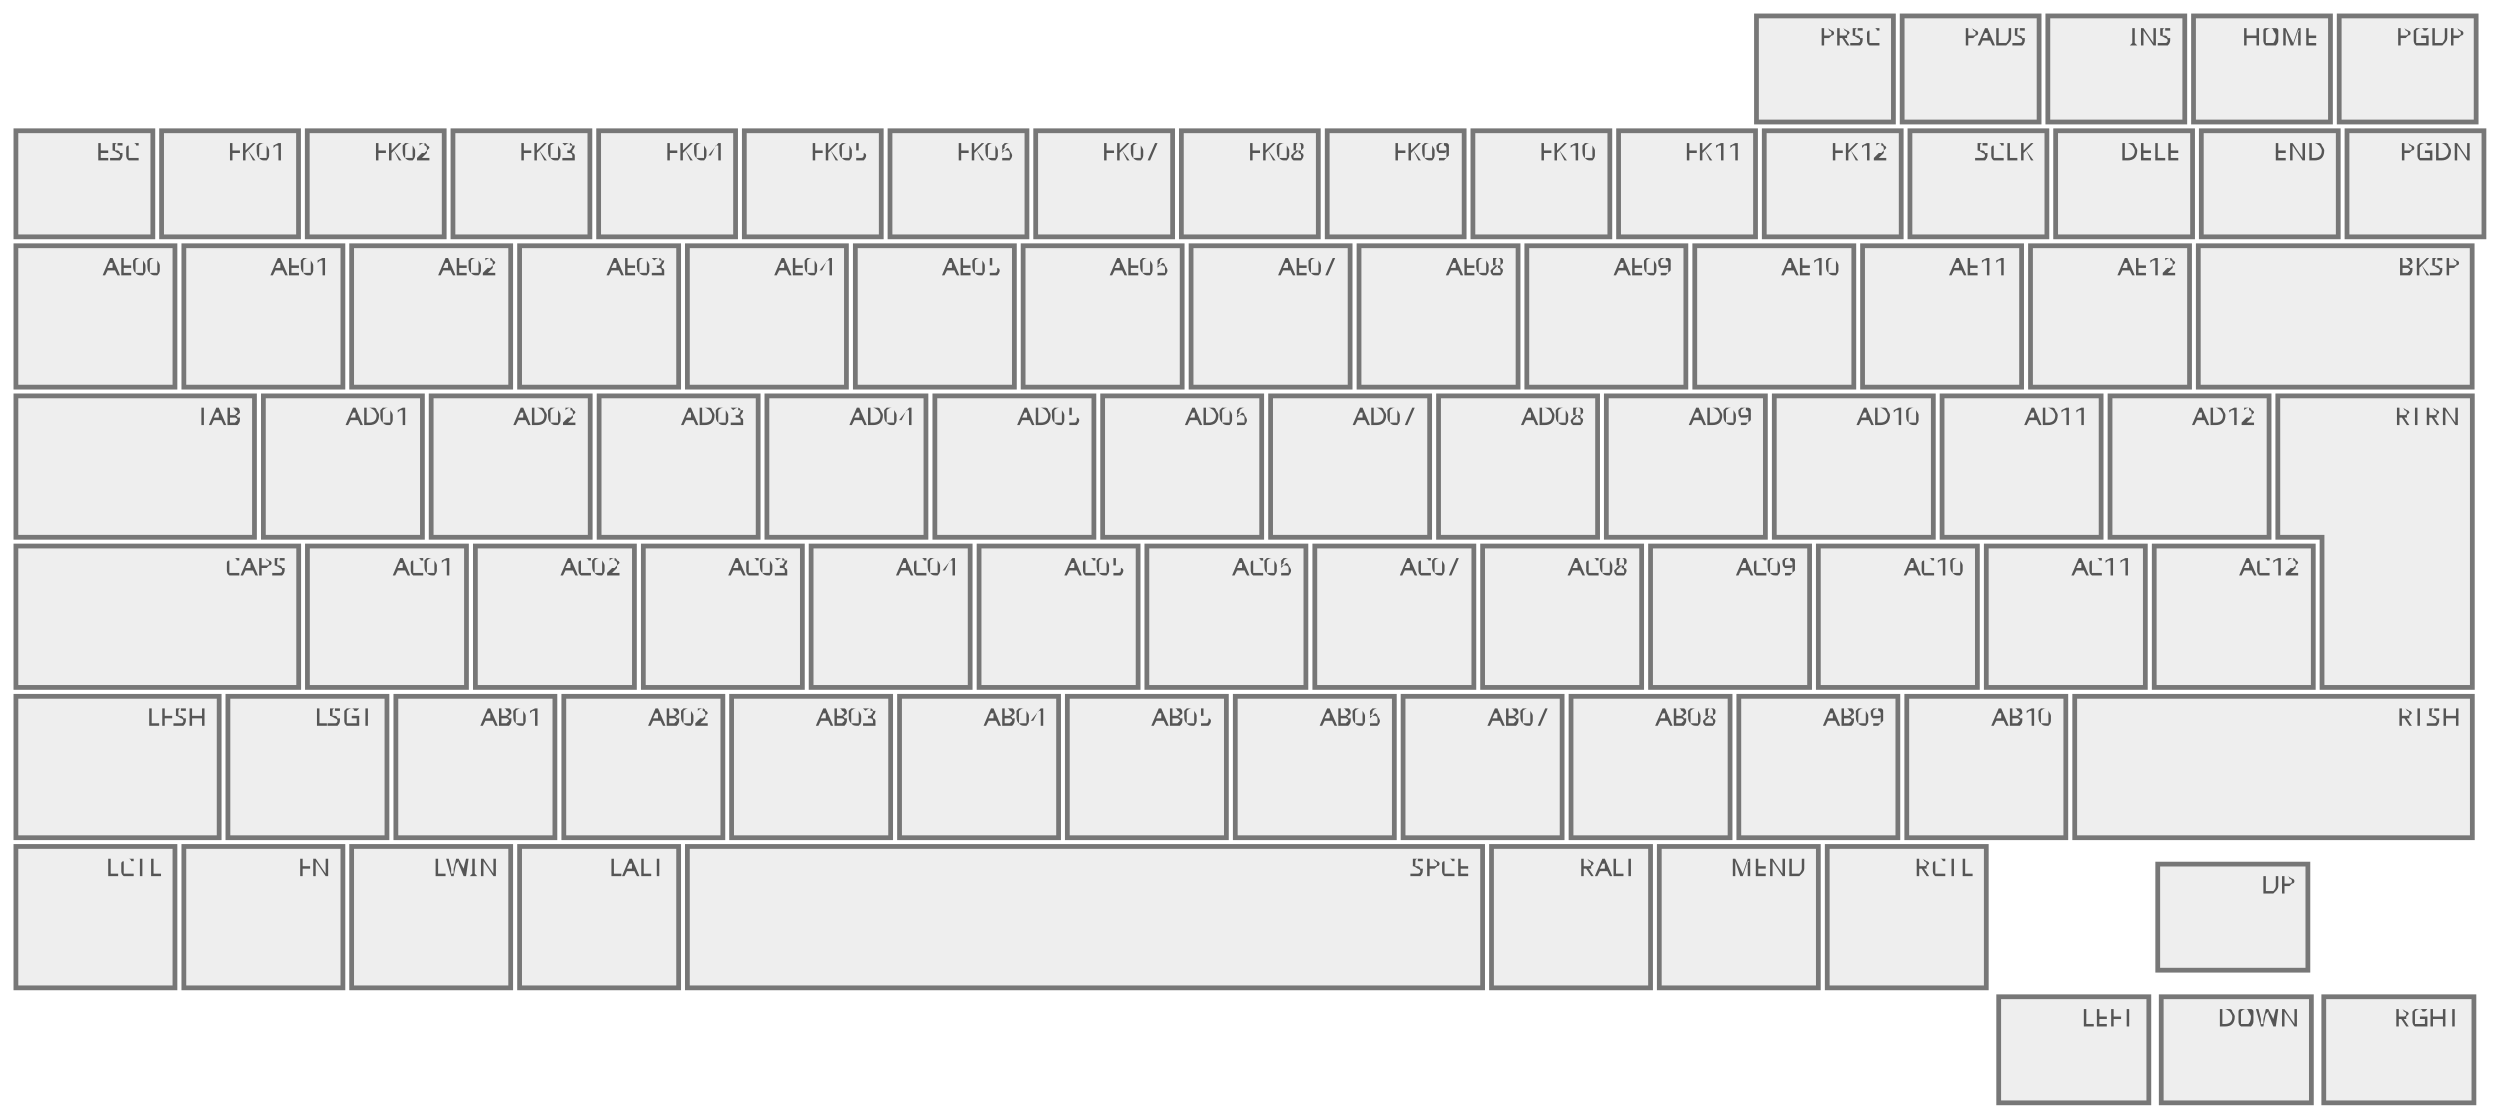
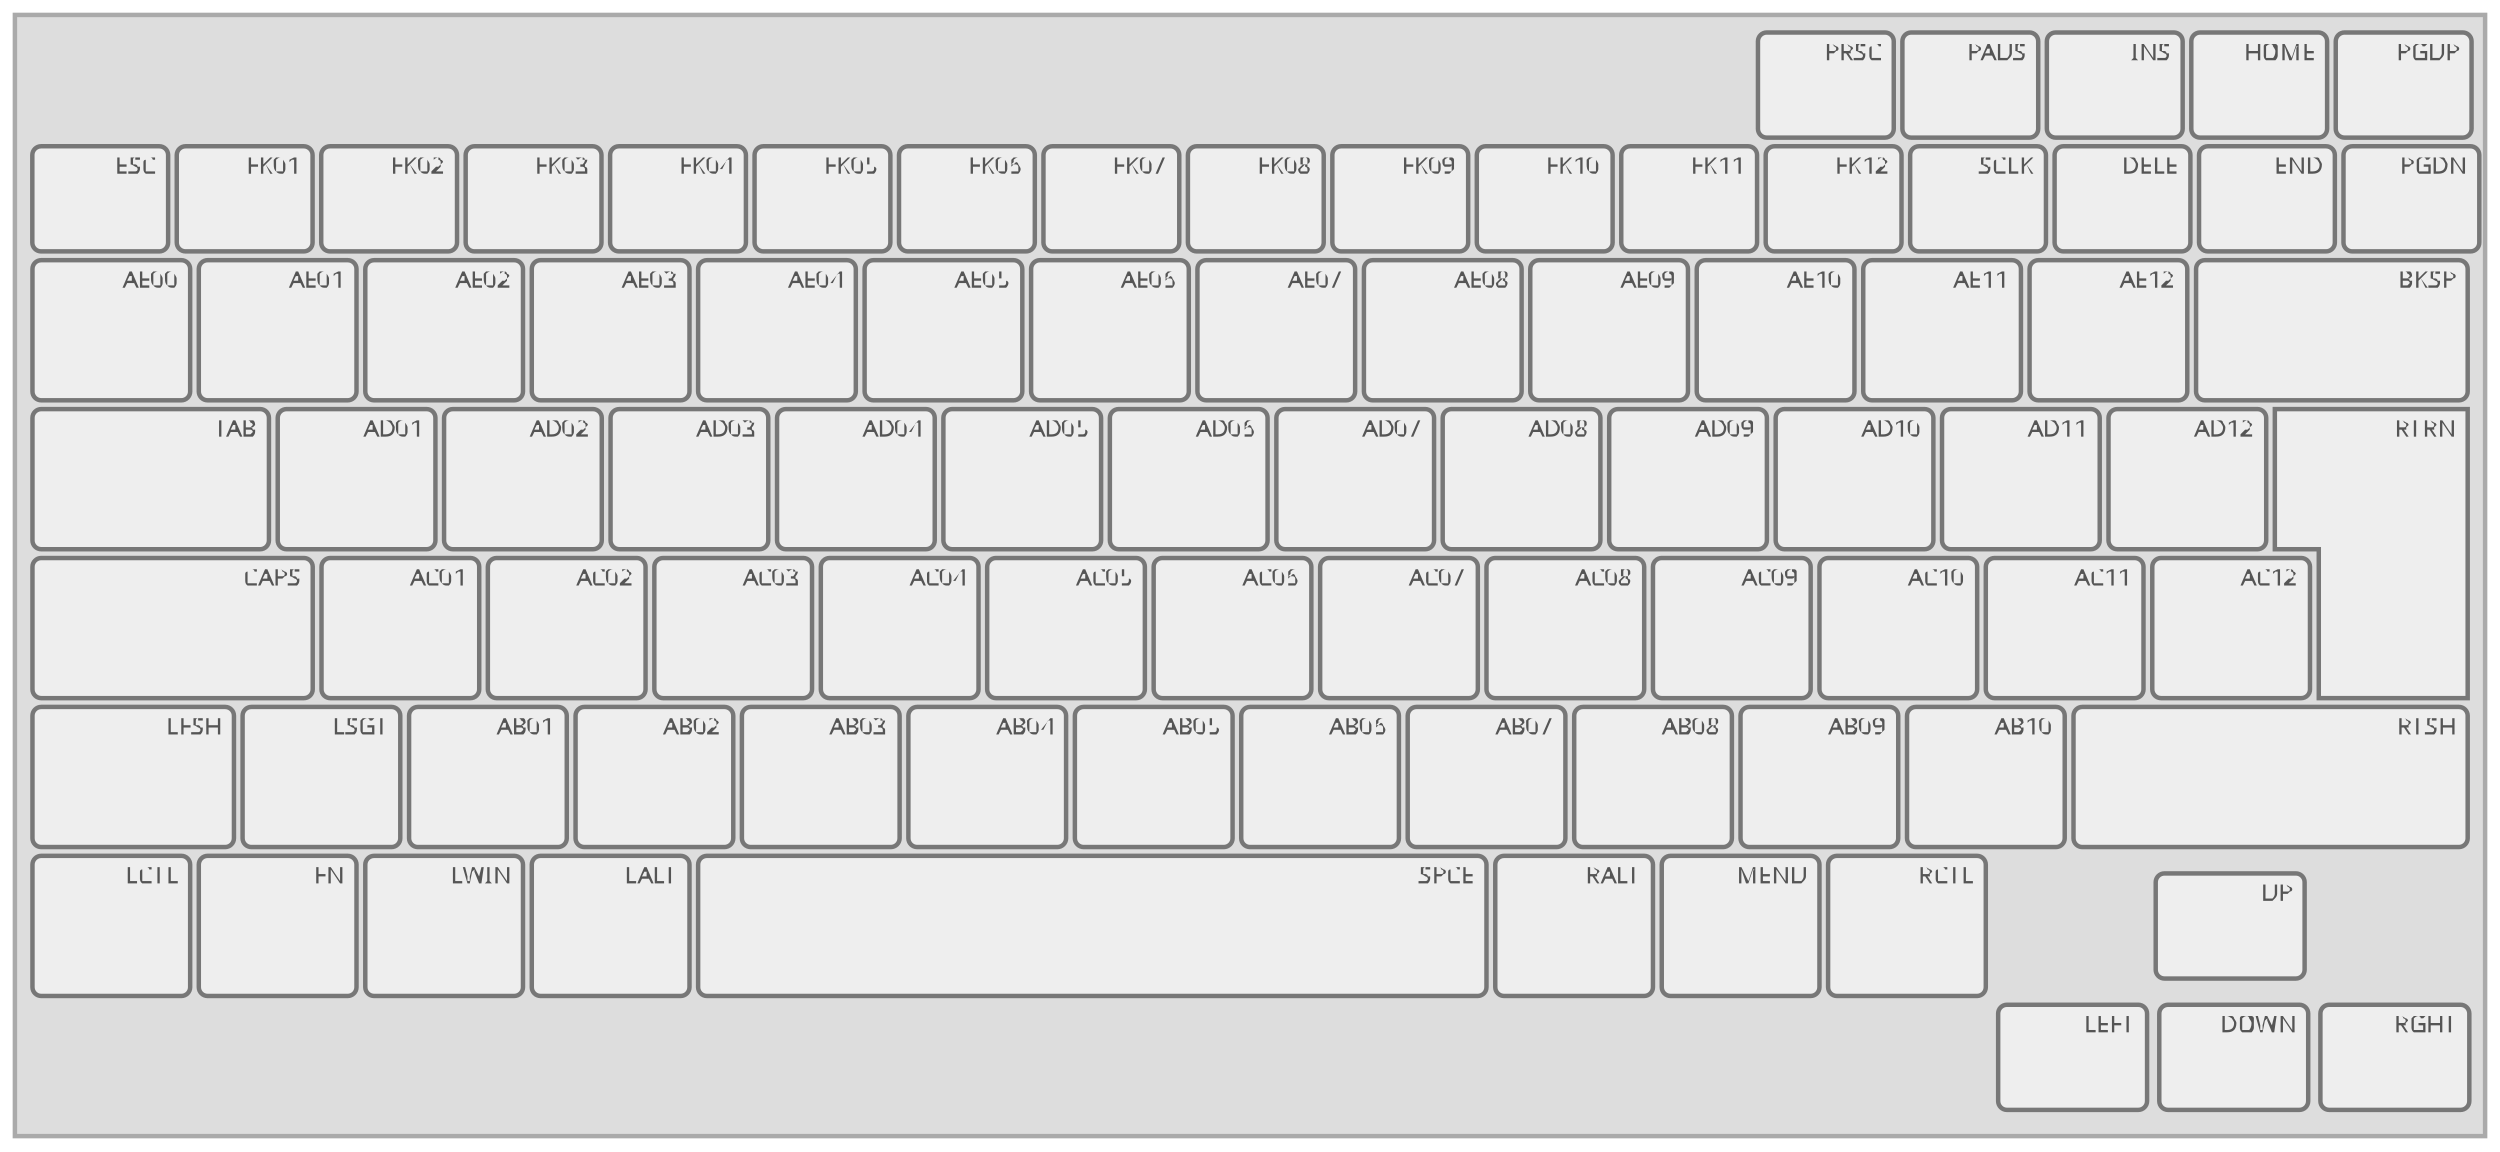
- <svg xmlns="http://www.w3.org/2000/svg" width="943.133" height="422" viewBox="0.011 0.011 15.719 7.033">
-   <style>.key { fill: #eee; stroke: #777; stroke-width: 0.03; }.key-id { fill: #555; font: 0.16px sans-serif; pointer-events: none; }</style>
+ <svg xmlns="http://www.w3.org/2000/svg" width="1007.294" height="463.765" viewBox="-0.1 -0.1 16.788 7.729">
+   <style>.keyboard-frame { fill: var(--doodad-fill, #ddd); stroke: #aaa; stroke-width: 0.03; }.key { fill: var(--key-fill, #eee); stroke: #777; stroke-width: 0.03; }.key-id { fill: var(--key-id-fill, #555); font: 0.16px sans-serif; pointer-events: none; }</style>
  <g id="keyboard-geometry">
+     <g id="keyboard-decorations">
+       <rect class="keyboard-frame" x="0" y="0" width="16.588" height="7.529" />
+     </g>
    <g id="keys">
      <g id="key-PRSC" data-key-id="PRSC" data-kbd-keycode="99">
-         <rect class="key" x="11.055" y="0.111" width="0.861" height="0.667" />
+         <rect class="key" x="11.705" y="0.118" width="0.912" height="0.706" rx="0.059" ry="0.059" style="--key-fill: #c4c4c4" />
      </g>
      <g id="key-PAUS" data-key-id="PAUS" data-kbd-keycode="119">
-         <rect class="key" x="11.971" y="0.111" width="0.861" height="0.667" />
+         <rect class="key" x="12.675" y="0.118" width="0.912" height="0.706" rx="0.059" ry="0.059" style="--key-fill: #c4c4c4" />
      </g>
      <g id="key-INS" data-key-id="INS" data-kbd-keycode="110">
-         <rect class="key" x="12.887" y="0.111" width="0.861" height="0.667" />
+         <rect class="key" x="13.645" y="0.118" width="0.912" height="0.706" rx="0.059" ry="0.059" style="--key-fill: #c4c4c4" />
      </g>
      <g id="key-HOME" data-key-id="HOME" data-kbd-keycode="102">
-         <rect class="key" x="13.803" y="0.111" width="0.861" height="0.667" />
+         <rect class="key" x="14.615" y="0.118" width="0.912" height="0.706" rx="0.059" ry="0.059" style="--key-fill: #c4c4c4" />
      </g>
      <g id="key-PGUP" data-key-id="PGUP" data-kbd-keycode="104">
-         <rect class="key" x="14.719" y="0.111" width="0.861" height="0.667" />
+         <rect class="key" x="15.585" y="0.118" width="0.912" height="0.706" rx="0.059" ry="0.059" style="--key-fill: #c4c4c4" />
      </g>
      <g id="key-ESC" data-key-id="ESC" data-kbd-keycode="1">
-         <rect class="key" x="0.111" y="0.833" width="0.861" height="0.667" />
+         <rect class="key" x="0.117" y="0.882" width="0.912" height="0.706" rx="0.059" ry="0.059" style="--key-fill: #c4c4c4" />
      </g>
      <g id="key-FK01" data-key-id="FK01" data-kbd-keycode="59">
-         <rect class="key" x="1.027" y="0.833" width="0.861" height="0.667" />
+         <rect class="key" x="1.087" y="0.882" width="0.912" height="0.706" rx="0.059" ry="0.059" style="--key-fill: #c4c4c4" />
      </g>
      <g id="key-FK02" data-key-id="FK02" data-kbd-keycode="60">
-         <rect class="key" x="1.943" y="0.833" width="0.861" height="0.667" />
+         <rect class="key" x="2.057" y="0.882" width="0.912" height="0.706" rx="0.059" ry="0.059" style="--key-fill: #c4c4c4" />
      </g>
      <g id="key-FK03" data-key-id="FK03" data-kbd-keycode="61">
-         <rect class="key" x="2.859" y="0.833" width="0.861" height="0.667" />
+         <rect class="key" x="3.027" y="0.882" width="0.912" height="0.706" rx="0.059" ry="0.059" style="--key-fill: #c4c4c4" />
      </g>
      <g id="key-FK04" data-key-id="FK04" data-kbd-keycode="62">
-         <rect class="key" x="3.775" y="0.833" width="0.861" height="0.667" />
+         <rect class="key" x="3.997" y="0.882" width="0.912" height="0.706" rx="0.059" ry="0.059" style="--key-fill: #c4c4c4" />
      </g>
      <g id="key-FK05" data-key-id="FK05" data-kbd-keycode="63">
-         <rect class="key" x="4.691" y="0.833" width="0.861" height="0.667" />
+         <rect class="key" x="4.967" y="0.882" width="0.912" height="0.706" rx="0.059" ry="0.059" style="--key-fill: #c4c4c4" />
      </g>
      <g id="key-FK06" data-key-id="FK06" data-kbd-keycode="64">
-         <rect class="key" x="5.607" y="0.833" width="0.861" height="0.667" />
+         <rect class="key" x="5.937" y="0.882" width="0.912" height="0.706" rx="0.059" ry="0.059" style="--key-fill: #c4c4c4" />
      </g>
      <g id="key-FK07" data-key-id="FK07" data-kbd-keycode="65">
-         <rect class="key" x="6.523" y="0.833" width="0.861" height="0.667" />
+         <rect class="key" x="6.907" y="0.882" width="0.912" height="0.706" rx="0.059" ry="0.059" style="--key-fill: #c4c4c4" />
      </g>
      <g id="key-FK08" data-key-id="FK08" data-kbd-keycode="66">
-         <rect class="key" x="7.439" y="0.833" width="0.861" height="0.667" />
+         <rect class="key" x="7.877" y="0.882" width="0.912" height="0.706" rx="0.059" ry="0.059" style="--key-fill: #c4c4c4" />
      </g>
      <g id="key-FK09" data-key-id="FK09" data-kbd-keycode="67">
-         <rect class="key" x="8.356" y="0.833" width="0.861" height="0.667" />
+         <rect class="key" x="8.847" y="0.882" width="0.912" height="0.706" rx="0.059" ry="0.059" style="--key-fill: #c4c4c4" />
      </g>
      <g id="key-FK10" data-key-id="FK10" data-kbd-keycode="68">
-         <rect class="key" x="9.272" y="0.833" width="0.861" height="0.667" />
+         <rect class="key" x="9.817" y="0.882" width="0.912" height="0.706" rx="0.059" ry="0.059" style="--key-fill: #c4c4c4" />
      </g>
      <g id="key-FK11" data-key-id="FK11" data-kbd-keycode="87">
-         <rect class="key" x="10.188" y="0.833" width="0.861" height="0.667" />
+         <rect class="key" x="10.787" y="0.882" width="0.912" height="0.706" rx="0.059" ry="0.059" style="--key-fill: #c4c4c4" />
      </g>
      <g id="key-FK12" data-key-id="FK12" data-kbd-keycode="88">
-         <rect class="key" x="11.104" y="0.833" width="0.861" height="0.667" />
+         <rect class="key" x="11.757" y="0.882" width="0.912" height="0.706" rx="0.059" ry="0.059" style="--key-fill: #c4c4c4" />
      </g>
      <g id="key-SCLK" data-key-id="SCLK" data-kbd-keycode="70">
-         <rect class="key" x="12.02" y="0.833" width="0.861" height="0.667" />
+         <rect class="key" x="12.727" y="0.882" width="0.912" height="0.706" rx="0.059" ry="0.059" style="--key-fill: #c4c4c4" />
      </g>
      <g id="key-DELE" data-key-id="DELE" data-kbd-keycode="111">
-         <rect class="key" x="12.936" y="0.833" width="0.861" height="0.667" />
+         <rect class="key" x="13.697" y="0.882" width="0.912" height="0.706" rx="0.059" ry="0.059" style="--key-fill: #c4c4c4" />
      </g>
      <g id="key-END" data-key-id="END" data-kbd-keycode="107">
-         <rect class="key" x="13.852" y="0.833" width="0.861" height="0.667" />
+         <rect class="key" x="14.667" y="0.882" width="0.912" height="0.706" rx="0.059" ry="0.059" style="--key-fill: #c4c4c4" />
      </g>
      <g id="key-PGDN" data-key-id="PGDN" data-kbd-keycode="109">
-         <rect class="key" x="14.768" y="0.833" width="0.861" height="0.667" />
+         <rect class="key" x="15.637" y="0.882" width="0.912" height="0.706" rx="0.059" ry="0.059" style="--key-fill: #c4c4c4" />
      </g>
      <g id="key-LCTL" data-key-id="LCTL" data-kbd-keycode="29">
-         <rect class="key" x="0.111" y="5.333" width="1" height="0.889" />
+         <rect class="key" x="0.118" y="5.647" width="1.059" height="0.941" rx="0.059" ry="0.059" style="--key-fill: #c4c4c4" />
      </g>
      <g id="key-FN" data-key-id="FN" data-kbd-keycode="">
-         <rect class="key" x="1.167" y="5.333" width="1" height="0.889" />
+         <rect class="key" x="1.235" y="5.647" width="1.059" height="0.941" rx="0.059" ry="0.059" style="--key-fill: #c4c4c4" />
      </g>
      <g id="key-LWIN" data-key-id="LWIN" data-kbd-keycode="125">
-         <rect class="key" x="2.222" y="5.333" width="1" height="0.889" />
+         <rect class="key" x="2.353" y="5.647" width="1.059" height="0.941" rx="0.059" ry="0.059" style="--key-fill: #c4c4c4" />
      </g>
      <g id="key-LALT" data-key-id="LALT" data-kbd-keycode="56">
-         <rect class="key" x="3.278" y="5.333" width="1" height="0.889" />
+         <rect class="key" x="3.471" y="5.647" width="1.059" height="0.941" rx="0.059" ry="0.059" style="--key-fill: #c4c4c4" />
      </g>
      <g id="key-SPCE" data-key-id="SPCE" data-kbd-keycode="57">
-         <rect class="key" x="4.333" y="5.333" width="5" height="0.889" />
+         <rect class="key" x="4.588" y="5.647" width="5.294" height="0.941" rx="0.059" ry="0.059" style="--key-fill: #c4c4c4" />
      </g>
      <g id="key-RALT" data-key-id="RALT" data-kbd-keycode="100">
-         <rect class="key" x="9.389" y="5.333" width="1" height="0.889" />
+         <rect class="key" x="9.941" y="5.647" width="1.059" height="0.941" rx="0.059" ry="0.059" style="--key-fill: #c4c4c4" />
      </g>
      <g id="key-MENU" data-key-id="MENU" data-kbd-keycode="127">
-         <rect class="key" x="10.444" y="5.333" width="1" height="0.889" />
+         <rect class="key" x="11.059" y="5.647" width="1.059" height="0.941" rx="0.059" ry="0.059" style="--key-fill: #c4c4c4" />
      </g>
      <g id="key-RCTL" data-key-id="RCTL" data-kbd-keycode="97">
-         <rect class="key" x="11.5" y="5.333" width="1" height="0.889" />
+         <rect class="key" x="12.176" y="5.647" width="1.059" height="0.941" rx="0.059" ry="0.059" style="--key-fill: #c4c4c4" />
      </g>
      <g id="key-UP" data-key-id="UP" data-kbd-keycode="103">
-         <rect class="key" x="13.578" y="5.444" width="0.944" height="0.667" />
+         <rect class="key" x="14.376" y="5.765" width="1" height="0.706" rx="0.059" ry="0.059" style="--key-fill: #c4c4c4" />
      </g>
      <g id="key-LEFT" data-key-id="LEFT" data-kbd-keycode="105">
-         <rect class="key" x="12.578" y="6.278" width="0.944" height="0.667" />
+         <rect class="key" x="13.318" y="6.647" width="1" height="0.706" rx="0.059" ry="0.059" style="--key-fill: #c4c4c4" />
      </g>
      <g id="key-DOWN" data-key-id="DOWN" data-kbd-keycode="108">
-         <rect class="key" x="13.6" y="6.278" width="0.944" height="0.667" />
+         <rect class="key" x="14.4" y="6.647" width="1" height="0.706" rx="0.059" ry="0.059" style="--key-fill: #c4c4c4" />
      </g>
      <g id="key-RGHT" data-key-id="RGHT" data-kbd-keycode="106">
-         <rect class="key" x="14.622" y="6.278" width="0.944" height="0.667" />
+         <rect class="key" x="15.482" y="6.647" width="1" height="0.706" rx="0.059" ry="0.059" style="--key-fill: #c4c4c4" />
      </g>
      <g id="key-AE00" data-key-id="AE00" data-kbd-keycode="41">
-         <rect class="key" x="0.111" y="1.556" width="1" height="0.889" />
+         <rect class="key" x="0.118" y="1.647" width="1.059" height="0.941" rx="0.059" ry="0.059" style="--key-fill: #c4c4c4" />
      </g>
      <g id="key-AE01" data-key-id="AE01" data-kbd-keycode="2">
-         <rect class="key" x="1.167" y="1.556" width="1" height="0.889" />
+         <rect class="key" x="1.235" y="1.647" width="1.059" height="0.941" rx="0.059" ry="0.059" style="--key-fill: #c4c4c4" />
      </g>
      <g id="key-AE02" data-key-id="AE02" data-kbd-keycode="3">
-         <rect class="key" x="2.222" y="1.556" width="1" height="0.889" />
+         <rect class="key" x="2.353" y="1.647" width="1.059" height="0.941" rx="0.059" ry="0.059" style="--key-fill: #c4c4c4" />
      </g>
      <g id="key-AE03" data-key-id="AE03" data-kbd-keycode="4">
-         <rect class="key" x="3.278" y="1.556" width="1" height="0.889" />
+         <rect class="key" x="3.471" y="1.647" width="1.059" height="0.941" rx="0.059" ry="0.059" style="--key-fill: #c4c4c4" />
      </g>
      <g id="key-AE04" data-key-id="AE04" data-kbd-keycode="5">
-         <rect class="key" x="4.333" y="1.556" width="1" height="0.889" />
+         <rect class="key" x="4.588" y="1.647" width="1.059" height="0.941" rx="0.059" ry="0.059" style="--key-fill: #c4c4c4" />
      </g>
      <g id="key-AE05" data-key-id="AE05" data-kbd-keycode="6">
-         <rect class="key" x="5.389" y="1.556" width="1" height="0.889" />
+         <rect class="key" x="5.706" y="1.647" width="1.059" height="0.941" rx="0.059" ry="0.059" style="--key-fill: #c4c4c4" />
      </g>
      <g id="key-AE06" data-key-id="AE06" data-kbd-keycode="7">
-         <rect class="key" x="6.444" y="1.556" width="1" height="0.889" />
+         <rect class="key" x="6.824" y="1.647" width="1.059" height="0.941" rx="0.059" ry="0.059" style="--key-fill: #c4c4c4" />
      </g>
      <g id="key-AE07" data-key-id="AE07" data-kbd-keycode="8">
-         <rect class="key" x="7.5" y="1.556" width="1" height="0.889" />
+         <rect class="key" x="7.941" y="1.647" width="1.059" height="0.941" rx="0.059" ry="0.059" style="--key-fill: #c4c4c4" />
      </g>
      <g id="key-AE08" data-key-id="AE08" data-kbd-keycode="9">
-         <rect class="key" x="8.556" y="1.556" width="1" height="0.889" />
+         <rect class="key" x="9.059" y="1.647" width="1.059" height="0.941" rx="0.059" ry="0.059" style="--key-fill: #c4c4c4" />
      </g>
      <g id="key-AE09" data-key-id="AE09" data-kbd-keycode="10">
-         <rect class="key" x="9.611" y="1.556" width="1" height="0.889" />
+         <rect class="key" x="10.176" y="1.647" width="1.059" height="0.941" rx="0.059" ry="0.059" style="--key-fill: #c4c4c4" />
      </g>
      <g id="key-AE10" data-key-id="AE10" data-kbd-keycode="11">
-         <rect class="key" x="10.667" y="1.556" width="1" height="0.889" />
+         <rect class="key" x="11.294" y="1.647" width="1.059" height="0.941" rx="0.059" ry="0.059" style="--key-fill: #c4c4c4" />
      </g>
      <g id="key-AE11" data-key-id="AE11" data-kbd-keycode="12">
-         <rect class="key" x="11.722" y="1.556" width="1" height="0.889" />
+         <rect class="key" x="12.412" y="1.647" width="1.059" height="0.941" rx="0.059" ry="0.059" style="--key-fill: #c4c4c4" />
      </g>
      <g id="key-AE12" data-key-id="AE12" data-kbd-keycode="13">
-         <rect class="key" x="12.778" y="1.556" width="1" height="0.889" />
+         <rect class="key" x="13.529" y="1.647" width="1.059" height="0.941" rx="0.059" ry="0.059" style="--key-fill: #c4c4c4" />
      </g>
      <g id="key-BKSP" data-key-id="BKSP" data-kbd-keycode="14">
-         <rect class="key" x="13.833" y="1.556" width="1.722" height="0.889" />
+         <rect class="key" x="14.647" y="1.647" width="1.824" height="0.941" rx="0.059" ry="0.059" style="--key-fill: #c4c4c4" />
      </g>
      <g id="key-TAB" data-key-id="TAB" data-kbd-keycode="15">
-         <rect class="key" x="0.111" y="2.5" width="1.5" height="0.889" />
+         <rect class="key" x="0.118" y="2.647" width="1.588" height="0.941" rx="0.059" ry="0.059" style="--key-fill: #c4c4c4" />
      </g>
      <g id="key-AD01" data-key-id="AD01" data-kbd-keycode="16">
-         <rect class="key" x="1.667" y="2.5" width="1" height="0.889" />
+         <rect class="key" x="1.765" y="2.647" width="1.059" height="0.941" rx="0.059" ry="0.059" style="--key-fill: #c4c4c4" />
      </g>
      <g id="key-AD02" data-key-id="AD02" data-kbd-keycode="17">
-         <rect class="key" x="2.722" y="2.5" width="1" height="0.889" />
+         <rect class="key" x="2.882" y="2.647" width="1.059" height="0.941" rx="0.059" ry="0.059" style="--key-fill: #c4c4c4" />
      </g>
      <g id="key-AD03" data-key-id="AD03" data-kbd-keycode="18">
-         <rect class="key" x="3.778" y="2.5" width="1" height="0.889" />
+         <rect class="key" x="4" y="2.647" width="1.059" height="0.941" rx="0.059" ry="0.059" style="--key-fill: #c4c4c4" />
      </g>
      <g id="key-AD04" data-key-id="AD04" data-kbd-keycode="19">
-         <rect class="key" x="4.833" y="2.5" width="1" height="0.889" />
+         <rect class="key" x="5.118" y="2.647" width="1.059" height="0.941" rx="0.059" ry="0.059" style="--key-fill: #c4c4c4" />
      </g>
      <g id="key-AD05" data-key-id="AD05" data-kbd-keycode="20">
-         <rect class="key" x="5.889" y="2.5" width="1" height="0.889" />
+         <rect class="key" x="6.235" y="2.647" width="1.059" height="0.941" rx="0.059" ry="0.059" style="--key-fill: #c4c4c4" />
      </g>
      <g id="key-AD06" data-key-id="AD06" data-kbd-keycode="21">
-         <rect class="key" x="6.944" y="2.5" width="1" height="0.889" />
+         <rect class="key" x="7.353" y="2.647" width="1.059" height="0.941" rx="0.059" ry="0.059" style="--key-fill: #c4c4c4" />
      </g>
      <g id="key-AD07" data-key-id="AD07" data-kbd-keycode="22">
-         <rect class="key" x="8" y="2.5" width="1" height="0.889" />
+         <rect class="key" x="8.471" y="2.647" width="1.059" height="0.941" rx="0.059" ry="0.059" style="--key-fill: #c4c4c4" />
      </g>
      <g id="key-AD08" data-key-id="AD08" data-kbd-keycode="23">
-         <rect class="key" x="9.056" y="2.5" width="1" height="0.889" />
+         <rect class="key" x="9.588" y="2.647" width="1.059" height="0.941" rx="0.059" ry="0.059" style="--key-fill: #c4c4c4" />
      </g>
      <g id="key-AD09" data-key-id="AD09" data-kbd-keycode="24">
-         <rect class="key" x="10.111" y="2.5" width="1" height="0.889" />
+         <rect class="key" x="10.706" y="2.647" width="1.059" height="0.941" rx="0.059" ry="0.059" style="--key-fill: #c4c4c4" />
      </g>
      <g id="key-AD10" data-key-id="AD10" data-kbd-keycode="25">
-         <rect class="key" x="11.167" y="2.5" width="1" height="0.889" />
+         <rect class="key" x="11.824" y="2.647" width="1.059" height="0.941" rx="0.059" ry="0.059" style="--key-fill: #c4c4c4" />
      </g>
      <g id="key-AD11" data-key-id="AD11" data-kbd-keycode="26">
-         <rect class="key" x="12.222" y="2.5" width="1" height="0.889" />
+         <rect class="key" x="12.941" y="2.647" width="1.059" height="0.941" rx="0.059" ry="0.059" style="--key-fill: #c4c4c4" />
      </g>
      <g id="key-AD12" data-key-id="AD12" data-kbd-keycode="27">
-         <rect class="key" x="13.278" y="2.5" width="1" height="0.889" />
+         <rect class="key" x="14.059" y="2.647" width="1.059" height="0.941" rx="0.059" ry="0.059" style="--key-fill: #c4c4c4" />
      </g>
      <g id="key-RTRN" data-key-id="RTRN" data-kbd-keycode="28">
-         <polygon class="key" points="15.556,2.5 15.556,4.333 14.611,4.333 14.611,3.389 14.333,3.389 14.333,2.5" />
+         <polygon class="key" points="16.471,2.647 16.471,4.588 15.471,4.588 15.471,3.588 15.176,3.588 15.176,2.647" style="--key-fill: #c4c4c4" />
      </g>
      <g id="key-CAPS" data-key-id="CAPS" data-kbd-keycode="58">
-         <rect class="key" x="0.111" y="3.444" width="1.778" height="0.889" />
+         <rect class="key" x="0.118" y="3.647" width="1.882" height="0.941" rx="0.059" ry="0.059" style="--key-fill: #c4c4c4" />
      </g>
      <g id="key-AC01" data-key-id="AC01" data-kbd-keycode="30">
-         <rect class="key" x="1.944" y="3.444" width="1" height="0.889" />
+         <rect class="key" x="2.059" y="3.647" width="1.059" height="0.941" rx="0.059" ry="0.059" style="--key-fill: #c4c4c4" />
      </g>
      <g id="key-AC02" data-key-id="AC02" data-kbd-keycode="31">
-         <rect class="key" x="3" y="3.444" width="1" height="0.889" />
+         <rect class="key" x="3.176" y="3.647" width="1.059" height="0.941" rx="0.059" ry="0.059" style="--key-fill: #c4c4c4" />
      </g>
      <g id="key-AC03" data-key-id="AC03" data-kbd-keycode="32">
-         <rect class="key" x="4.056" y="3.444" width="1" height="0.889" />
+         <rect class="key" x="4.294" y="3.647" width="1.059" height="0.941" rx="0.059" ry="0.059" style="--key-fill: #c4c4c4" />
      </g>
      <g id="key-AC04" data-key-id="AC04" data-kbd-keycode="33">
-         <rect class="key" x="5.111" y="3.444" width="1" height="0.889" />
+         <rect class="key" x="5.412" y="3.647" width="1.059" height="0.941" rx="0.059" ry="0.059" style="--key-fill: #c4c4c4" />
      </g>
      <g id="key-AC05" data-key-id="AC05" data-kbd-keycode="34">
-         <rect class="key" x="6.167" y="3.444" width="1" height="0.889" />
+         <rect class="key" x="6.529" y="3.647" width="1.059" height="0.941" rx="0.059" ry="0.059" style="--key-fill: #c4c4c4" />
      </g>
      <g id="key-AC06" data-key-id="AC06" data-kbd-keycode="35">
-         <rect class="key" x="7.222" y="3.444" width="1" height="0.889" />
+         <rect class="key" x="7.647" y="3.647" width="1.059" height="0.941" rx="0.059" ry="0.059" style="--key-fill: #c4c4c4" />
      </g>
      <g id="key-AC07" data-key-id="AC07" data-kbd-keycode="36">
-         <rect class="key" x="8.278" y="3.444" width="1" height="0.889" />
+         <rect class="key" x="8.765" y="3.647" width="1.059" height="0.941" rx="0.059" ry="0.059" style="--key-fill: #c4c4c4" />
      </g>
      <g id="key-AC08" data-key-id="AC08" data-kbd-keycode="37">
-         <rect class="key" x="9.333" y="3.444" width="1" height="0.889" />
+         <rect class="key" x="9.882" y="3.647" width="1.059" height="0.941" rx="0.059" ry="0.059" style="--key-fill: #c4c4c4" />
      </g>
      <g id="key-AC09" data-key-id="AC09" data-kbd-keycode="38">
-         <rect class="key" x="10.389" y="3.444" width="1" height="0.889" />
+         <rect class="key" x="11" y="3.647" width="1.059" height="0.941" rx="0.059" ry="0.059" style="--key-fill: #c4c4c4" />
      </g>
      <g id="key-AC10" data-key-id="AC10" data-kbd-keycode="39">
-         <rect class="key" x="11.444" y="3.444" width="1" height="0.889" />
+         <rect class="key" x="12.118" y="3.647" width="1.059" height="0.941" rx="0.059" ry="0.059" style="--key-fill: #c4c4c4" />
      </g>
      <g id="key-AC11" data-key-id="AC11" data-kbd-keycode="40">
-         <rect class="key" x="12.5" y="3.444" width="1" height="0.889" />
+         <rect class="key" x="13.235" y="3.647" width="1.059" height="0.941" rx="0.059" ry="0.059" style="--key-fill: #c4c4c4" />
      </g>
      <g id="key-AC12" data-key-id="AC12" data-kbd-keycode="43">
-         <rect class="key" x="13.556" y="3.444" width="1" height="0.889" />
+         <rect class="key" x="14.353" y="3.647" width="1.059" height="0.941" rx="0.059" ry="0.059" style="--key-fill: #c4c4c4" />
      </g>
      <g id="key-LFSH" data-key-id="LFSH" data-kbd-keycode="42">
-         <rect class="key" x="0.111" y="4.389" width="1.278" height="0.889" />
+         <rect class="key" x="0.118" y="4.647" width="1.353" height="0.941" rx="0.059" ry="0.059" style="--key-fill: #c4c4c4" />
      </g>
      <g id="key-LSGT" data-key-id="LSGT" data-kbd-keycode="86">
-         <rect class="key" x="1.444" y="4.389" width="1" height="0.889" />
+         <rect class="key" x="1.529" y="4.647" width="1.059" height="0.941" rx="0.059" ry="0.059" style="--key-fill: #c4c4c4" />
      </g>
      <g id="key-AB01" data-key-id="AB01" data-kbd-keycode="44">
-         <rect class="key" x="2.5" y="4.389" width="1" height="0.889" />
+         <rect class="key" x="2.647" y="4.647" width="1.059" height="0.941" rx="0.059" ry="0.059" style="--key-fill: #c4c4c4" />
      </g>
      <g id="key-AB02" data-key-id="AB02" data-kbd-keycode="45">
-         <rect class="key" x="3.556" y="4.389" width="1" height="0.889" />
+         <rect class="key" x="3.765" y="4.647" width="1.059" height="0.941" rx="0.059" ry="0.059" style="--key-fill: #c4c4c4" />
      </g>
      <g id="key-AB03" data-key-id="AB03" data-kbd-keycode="46">
-         <rect class="key" x="4.611" y="4.389" width="1" height="0.889" />
+         <rect class="key" x="4.882" y="4.647" width="1.059" height="0.941" rx="0.059" ry="0.059" style="--key-fill: #c4c4c4" />
      </g>
      <g id="key-AB04" data-key-id="AB04" data-kbd-keycode="47">
-         <rect class="key" x="5.667" y="4.389" width="1" height="0.889" />
+         <rect class="key" x="6" y="4.647" width="1.059" height="0.941" rx="0.059" ry="0.059" style="--key-fill: #c4c4c4" />
      </g>
      <g id="key-AB05" data-key-id="AB05" data-kbd-keycode="48">
-         <rect class="key" x="6.722" y="4.389" width="1" height="0.889" />
+         <rect class="key" x="7.118" y="4.647" width="1.059" height="0.941" rx="0.059" ry="0.059" style="--key-fill: #c4c4c4" />
      </g>
      <g id="key-AB06" data-key-id="AB06" data-kbd-keycode="49">
-         <rect class="key" x="7.778" y="4.389" width="1" height="0.889" />
+         <rect class="key" x="8.235" y="4.647" width="1.059" height="0.941" rx="0.059" ry="0.059" style="--key-fill: #c4c4c4" />
      </g>
      <g id="key-AB07" data-key-id="AB07" data-kbd-keycode="50">
-         <rect class="key" x="8.833" y="4.389" width="1" height="0.889" />
+         <rect class="key" x="9.353" y="4.647" width="1.059" height="0.941" rx="0.059" ry="0.059" style="--key-fill: #c4c4c4" />
      </g>
      <g id="key-AB08" data-key-id="AB08" data-kbd-keycode="51">
-         <rect class="key" x="9.889" y="4.389" width="1" height="0.889" />
+         <rect class="key" x="10.471" y="4.647" width="1.059" height="0.941" rx="0.059" ry="0.059" style="--key-fill: #c4c4c4" />
      </g>
      <g id="key-AB09" data-key-id="AB09" data-kbd-keycode="52">
-         <rect class="key" x="10.944" y="4.389" width="1" height="0.889" />
+         <rect class="key" x="11.588" y="4.647" width="1.059" height="0.941" rx="0.059" ry="0.059" style="--key-fill: #c4c4c4" />
      </g>
      <g id="key-AB10" data-key-id="AB10" data-kbd-keycode="53">
-         <rect class="key" x="12" y="4.389" width="1" height="0.889" />
+         <rect class="key" x="12.706" y="4.647" width="1.059" height="0.941" rx="0.059" ry="0.059" style="--key-fill: #c4c4c4" />
      </g>
      <g id="key-RTSH" data-key-id="RTSH" data-kbd-keycode="54">
-         <rect class="key" x="13.056" y="4.389" width="2.5" height="0.889" />
+         <rect class="key" x="13.824" y="4.647" width="2.647" height="0.941" rx="0.059" ry="0.059" style="--key-fill: #c4c4c4" />
      </g>
    </g>
  </g>
  <g id="factory-legends">
-     <text class="key-id" x="11.836" y="0.171" text-anchor="end" dominant-baseline="hanging">PRSC</text>
-     <text class="key-id" x="12.752" y="0.171" text-anchor="end" dominant-baseline="hanging">PAUS</text>
-     <text class="key-id" x="13.668" y="0.171" text-anchor="end" dominant-baseline="hanging">INS</text>
-     <text class="key-id" x="14.584" y="0.171" text-anchor="end" dominant-baseline="hanging">HOME</text>
-     <text class="key-id" x="15.501" y="0.171" text-anchor="end" dominant-baseline="hanging">PGUP</text>
-     <text class="key-id" x="0.892" y="0.893" text-anchor="end" dominant-baseline="hanging">ESC</text>
-     <text class="key-id" x="1.808" y="0.893" text-anchor="end" dominant-baseline="hanging">FK01</text>
-     <text class="key-id" x="2.724" y="0.893" text-anchor="end" dominant-baseline="hanging">FK02</text>
-     <text class="key-id" x="3.64" y="0.893" text-anchor="end" dominant-baseline="hanging">FK03</text>
-     <text class="key-id" x="4.556" y="0.893" text-anchor="end" dominant-baseline="hanging">FK04</text>
-     <text class="key-id" x="5.472" y="0.893" text-anchor="end" dominant-baseline="hanging">FK05</text>
-     <text class="key-id" x="6.388" y="0.893" text-anchor="end" dominant-baseline="hanging">FK06</text>
-     <text class="key-id" x="7.304" y="0.893" text-anchor="end" dominant-baseline="hanging">FK07</text>
-     <text class="key-id" x="8.221" y="0.893" text-anchor="end" dominant-baseline="hanging">FK08</text>
-     <text class="key-id" x="9.137" y="0.893" text-anchor="end" dominant-baseline="hanging">FK09</text>
-     <text class="key-id" x="10.053" y="0.893" text-anchor="end" dominant-baseline="hanging">FK10</text>
-     <text class="key-id" x="10.969" y="0.893" text-anchor="end" dominant-baseline="hanging">FK11</text>
-     <text class="key-id" x="11.885" y="0.893" text-anchor="end" dominant-baseline="hanging">FK12</text>
-     <text class="key-id" x="12.801" y="0.893" text-anchor="end" dominant-baseline="hanging">SCLK</text>
-     <text class="key-id" x="13.717" y="0.893" text-anchor="end" dominant-baseline="hanging">DELE</text>
-     <text class="key-id" x="14.633" y="0.893" text-anchor="end" dominant-baseline="hanging">END</text>
-     <text class="key-id" x="15.549" y="0.893" text-anchor="end" dominant-baseline="hanging">PGDN</text>
-     <text class="key-id" x="1.031" y="5.393" text-anchor="end" dominant-baseline="hanging">LCTL</text>
-     <text class="key-id" x="2.087" y="5.393" text-anchor="end" dominant-baseline="hanging">FN</text>
-     <text class="key-id" x="3.142" y="5.393" text-anchor="end" dominant-baseline="hanging">LWIN</text>
-     <text class="key-id" x="4.198" y="5.393" text-anchor="end" dominant-baseline="hanging">LALT</text>
-     <text class="key-id" x="9.253" y="5.393" text-anchor="end" dominant-baseline="hanging">SPCE</text>
-     <text class="key-id" x="10.309" y="5.393" text-anchor="end" dominant-baseline="hanging">RALT</text>
-     <text class="key-id" x="11.364" y="5.393" text-anchor="end" dominant-baseline="hanging">MENU</text>
-     <text class="key-id" x="12.42" y="5.393" text-anchor="end" dominant-baseline="hanging">RCTL</text>
-     <text class="key-id" x="14.442" y="5.504" text-anchor="end" dominant-baseline="hanging">UP</text>
-     <text class="key-id" x="13.442" y="6.338" text-anchor="end" dominant-baseline="hanging">LEFT</text>
-     <text class="key-id" x="14.464" y="6.338" text-anchor="end" dominant-baseline="hanging">DOWN</text>
-     <text class="key-id" x="15.487" y="6.338" text-anchor="end" dominant-baseline="hanging">RGHT</text>
-     <text class="key-id" x="1.031" y="1.616" text-anchor="end" dominant-baseline="hanging">AE00</text>
-     <text class="key-id" x="2.087" y="1.616" text-anchor="end" dominant-baseline="hanging">AE01</text>
-     <text class="key-id" x="3.142" y="1.616" text-anchor="end" dominant-baseline="hanging">AE02</text>
-     <text class="key-id" x="4.198" y="1.616" text-anchor="end" dominant-baseline="hanging">AE03</text>
-     <text class="key-id" x="5.253" y="1.616" text-anchor="end" dominant-baseline="hanging">AE04</text>
-     <text class="key-id" x="6.309" y="1.616" text-anchor="end" dominant-baseline="hanging">AE05</text>
-     <text class="key-id" x="7.364" y="1.616" text-anchor="end" dominant-baseline="hanging">AE06</text>
-     <text class="key-id" x="8.42" y="1.616" text-anchor="end" dominant-baseline="hanging">AE07</text>
-     <text class="key-id" x="9.476" y="1.616" text-anchor="end" dominant-baseline="hanging">AE08</text>
-     <text class="key-id" x="10.531" y="1.616" text-anchor="end" dominant-baseline="hanging">AE09</text>
-     <text class="key-id" x="11.587" y="1.616" text-anchor="end" dominant-baseline="hanging">AE10</text>
-     <text class="key-id" x="12.642" y="1.616" text-anchor="end" dominant-baseline="hanging">AE11</text>
-     <text class="key-id" x="13.698" y="1.616" text-anchor="end" dominant-baseline="hanging">AE12</text>
-     <text class="key-id" x="15.476" y="1.616" text-anchor="end" dominant-baseline="hanging">BKSP</text>
-     <text class="key-id" x="1.531" y="2.56" text-anchor="end" dominant-baseline="hanging">TAB</text>
-     <text class="key-id" x="2.587" y="2.56" text-anchor="end" dominant-baseline="hanging">AD01</text>
-     <text class="key-id" x="3.642" y="2.56" text-anchor="end" dominant-baseline="hanging">AD02</text>
-     <text class="key-id" x="4.698" y="2.56" text-anchor="end" dominant-baseline="hanging">AD03</text>
-     <text class="key-id" x="5.753" y="2.56" text-anchor="end" dominant-baseline="hanging">AD04</text>
-     <text class="key-id" x="6.809" y="2.56" text-anchor="end" dominant-baseline="hanging">AD05</text>
-     <text class="key-id" x="7.864" y="2.56" text-anchor="end" dominant-baseline="hanging">AD06</text>
-     <text class="key-id" x="8.92" y="2.56" text-anchor="end" dominant-baseline="hanging">AD07</text>
-     <text class="key-id" x="9.976" y="2.56" text-anchor="end" dominant-baseline="hanging">AD08</text>
-     <text class="key-id" x="11.031" y="2.56" text-anchor="end" dominant-baseline="hanging">AD09</text>
-     <text class="key-id" x="12.087" y="2.56" text-anchor="end" dominant-baseline="hanging">AD10</text>
-     <text class="key-id" x="13.142" y="2.56" text-anchor="end" dominant-baseline="hanging">AD11</text>
-     <text class="key-id" x="14.198" y="2.56" text-anchor="end" dominant-baseline="hanging">AD12</text>
-     <text class="key-id" x="15.476" y="2.56" text-anchor="end" dominant-baseline="hanging">RTRN</text>
-     <text class="key-id" x="1.809" y="3.504" text-anchor="end" dominant-baseline="hanging">CAPS</text>
-     <text class="key-id" x="2.864" y="3.504" text-anchor="end" dominant-baseline="hanging">AC01</text>
-     <text class="key-id" x="3.92" y="3.504" text-anchor="end" dominant-baseline="hanging">AC02</text>
-     <text class="key-id" x="4.976" y="3.504" text-anchor="end" dominant-baseline="hanging">AC03</text>
-     <text class="key-id" x="6.031" y="3.504" text-anchor="end" dominant-baseline="hanging">AC04</text>
-     <text class="key-id" x="7.087" y="3.504" text-anchor="end" dominant-baseline="hanging">AC05</text>
-     <text class="key-id" x="8.142" y="3.504" text-anchor="end" dominant-baseline="hanging">AC06</text>
-     <text class="key-id" x="9.198" y="3.504" text-anchor="end" dominant-baseline="hanging">AC07</text>
-     <text class="key-id" x="10.253" y="3.504" text-anchor="end" dominant-baseline="hanging">AC08</text>
-     <text class="key-id" x="11.309" y="3.504" text-anchor="end" dominant-baseline="hanging">AC09</text>
-     <text class="key-id" x="12.364" y="3.504" text-anchor="end" dominant-baseline="hanging">AC10</text>
-     <text class="key-id" x="13.42" y="3.504" text-anchor="end" dominant-baseline="hanging">AC11</text>
-     <text class="key-id" x="14.476" y="3.504" text-anchor="end" dominant-baseline="hanging">AC12</text>
-     <text class="key-id" x="1.309" y="4.449" text-anchor="end" dominant-baseline="hanging">LFSH</text>
-     <text class="key-id" x="2.364" y="4.449" text-anchor="end" dominant-baseline="hanging">LSGT</text>
-     <text class="key-id" x="3.42" y="4.449" text-anchor="end" dominant-baseline="hanging">AB01</text>
-     <text class="key-id" x="4.476" y="4.449" text-anchor="end" dominant-baseline="hanging">AB02</text>
-     <text class="key-id" x="5.531" y="4.449" text-anchor="end" dominant-baseline="hanging">AB03</text>
-     <text class="key-id" x="6.587" y="4.449" text-anchor="end" dominant-baseline="hanging">AB04</text>
-     <text class="key-id" x="7.642" y="4.449" text-anchor="end" dominant-baseline="hanging">AB05</text>
-     <text class="key-id" x="8.698" y="4.449" text-anchor="end" dominant-baseline="hanging">AB06</text>
-     <text class="key-id" x="9.753" y="4.449" text-anchor="end" dominant-baseline="hanging">AB07</text>
-     <text class="key-id" x="10.809" y="4.449" text-anchor="end" dominant-baseline="hanging">AB08</text>
-     <text class="key-id" x="11.864" y="4.449" text-anchor="end" dominant-baseline="hanging">AB09</text>
-     <text class="key-id" x="12.92" y="4.449" text-anchor="end" dominant-baseline="hanging">AB10</text>
-     <text class="key-id" x="15.476" y="4.449" text-anchor="end" dominant-baseline="hanging">RTSH</text>
+     <text class="key-id" x="12.537" y="0.178" text-anchor="end" dominant-baseline="hanging" style="--key-id-fill: #555">PRSC</text>
+     <text class="key-id" x="13.507" y="0.178" text-anchor="end" dominant-baseline="hanging" style="--key-id-fill: #555">PAUS</text>
+     <text class="key-id" x="14.477" y="0.178" text-anchor="end" dominant-baseline="hanging" style="--key-id-fill: #555">INS</text>
+     <text class="key-id" x="15.447" y="0.178" text-anchor="end" dominant-baseline="hanging" style="--key-id-fill: #555">HOME</text>
+     <text class="key-id" x="16.417" y="0.178" text-anchor="end" dominant-baseline="hanging" style="--key-id-fill: #555">PGUP</text>
+     <text class="key-id" x="0.949" y="0.942" text-anchor="end" dominant-baseline="hanging" style="--key-id-fill: #555">ESC</text>
+     <text class="key-id" x="1.919" y="0.942" text-anchor="end" dominant-baseline="hanging" style="--key-id-fill: #555">FK01</text>
+     <text class="key-id" x="2.889" y="0.942" text-anchor="end" dominant-baseline="hanging" style="--key-id-fill: #555">FK02</text>
+     <text class="key-id" x="3.859" y="0.942" text-anchor="end" dominant-baseline="hanging" style="--key-id-fill: #555">FK03</text>
+     <text class="key-id" x="4.829" y="0.942" text-anchor="end" dominant-baseline="hanging" style="--key-id-fill: #555">FK04</text>
+     <text class="key-id" x="5.799" y="0.942" text-anchor="end" dominant-baseline="hanging" style="--key-id-fill: #555">FK05</text>
+     <text class="key-id" x="6.769" y="0.942" text-anchor="end" dominant-baseline="hanging" style="--key-id-fill: #555">FK06</text>
+     <text class="key-id" x="7.739" y="0.942" text-anchor="end" dominant-baseline="hanging" style="--key-id-fill: #555">FK07</text>
+     <text class="key-id" x="8.709" y="0.942" text-anchor="end" dominant-baseline="hanging" style="--key-id-fill: #555">FK08</text>
+     <text class="key-id" x="9.679" y="0.942" text-anchor="end" dominant-baseline="hanging" style="--key-id-fill: #555">FK09</text>
+     <text class="key-id" x="10.649" y="0.942" text-anchor="end" dominant-baseline="hanging" style="--key-id-fill: #555">FK10</text>
+     <text class="key-id" x="11.619" y="0.942" text-anchor="end" dominant-baseline="hanging" style="--key-id-fill: #555">FK11</text>
+     <text class="key-id" x="12.589" y="0.942" text-anchor="end" dominant-baseline="hanging" style="--key-id-fill: #555">FK12</text>
+     <text class="key-id" x="13.559" y="0.942" text-anchor="end" dominant-baseline="hanging" style="--key-id-fill: #555">SCLK</text>
+     <text class="key-id" x="14.529" y="0.942" text-anchor="end" dominant-baseline="hanging" style="--key-id-fill: #555">DELE</text>
+     <text class="key-id" x="15.499" y="0.942" text-anchor="end" dominant-baseline="hanging" style="--key-id-fill: #555">END</text>
+     <text class="key-id" x="16.469" y="0.942" text-anchor="end" dominant-baseline="hanging" style="--key-id-fill: #555">PGDN</text>
+     <text class="key-id" x="1.096" y="5.707" text-anchor="end" dominant-baseline="hanging" style="--key-id-fill: #555">LCTL</text>
+     <text class="key-id" x="2.214" y="5.707" text-anchor="end" dominant-baseline="hanging" style="--key-id-fill: #555">FN</text>
+     <text class="key-id" x="3.332" y="5.707" text-anchor="end" dominant-baseline="hanging" style="--key-id-fill: #555">LWIN</text>
+     <text class="key-id" x="4.449" y="5.707" text-anchor="end" dominant-baseline="hanging" style="--key-id-fill: #555">LALT</text>
+     <text class="key-id" x="9.802" y="5.707" text-anchor="end" dominant-baseline="hanging" style="--key-id-fill: #555">SPCE</text>
+     <text class="key-id" x="10.92" y="5.707" text-anchor="end" dominant-baseline="hanging" style="--key-id-fill: #555">RALT</text>
+     <text class="key-id" x="12.038" y="5.707" text-anchor="end" dominant-baseline="hanging" style="--key-id-fill: #555">MENU</text>
+     <text class="key-id" x="13.155" y="5.707" text-anchor="end" dominant-baseline="hanging" style="--key-id-fill: #555">RCTL</text>
+     <text class="key-id" x="15.296" y="5.825" text-anchor="end" dominant-baseline="hanging" style="--key-id-fill: #555">UP</text>
+     <text class="key-id" x="14.238" y="6.707" text-anchor="end" dominant-baseline="hanging" style="--key-id-fill: #555">LEFT</text>
+     <text class="key-id" x="15.32" y="6.707" text-anchor="end" dominant-baseline="hanging" style="--key-id-fill: #555">DOWN</text>
+     <text class="key-id" x="16.402" y="6.707" text-anchor="end" dominant-baseline="hanging" style="--key-id-fill: #555">RGHT</text>
+     <text class="key-id" x="1.096" y="1.707" text-anchor="end" dominant-baseline="hanging" style="--key-id-fill: #555">AE00</text>
+     <text class="key-id" x="2.214" y="1.707" text-anchor="end" dominant-baseline="hanging" style="--key-id-fill: #555">AE01</text>
+     <text class="key-id" x="3.332" y="1.707" text-anchor="end" dominant-baseline="hanging" style="--key-id-fill: #555">AE02</text>
+     <text class="key-id" x="4.449" y="1.707" text-anchor="end" dominant-baseline="hanging" style="--key-id-fill: #555">AE03</text>
+     <text class="key-id" x="5.567" y="1.707" text-anchor="end" dominant-baseline="hanging" style="--key-id-fill: #555">AE04</text>
+     <text class="key-id" x="6.685" y="1.707" text-anchor="end" dominant-baseline="hanging" style="--key-id-fill: #555">AE05</text>
+     <text class="key-id" x="7.802" y="1.707" text-anchor="end" dominant-baseline="hanging" style="--key-id-fill: #555">AE06</text>
+     <text class="key-id" x="8.92" y="1.707" text-anchor="end" dominant-baseline="hanging" style="--key-id-fill: #555">AE07</text>
+     <text class="key-id" x="10.038" y="1.707" text-anchor="end" dominant-baseline="hanging" style="--key-id-fill: #555">AE08</text>
+     <text class="key-id" x="11.155" y="1.707" text-anchor="end" dominant-baseline="hanging" style="--key-id-fill: #555">AE09</text>
+     <text class="key-id" x="12.273" y="1.707" text-anchor="end" dominant-baseline="hanging" style="--key-id-fill: #555">AE10</text>
+     <text class="key-id" x="13.391" y="1.707" text-anchor="end" dominant-baseline="hanging" style="--key-id-fill: #555">AE11</text>
+     <text class="key-id" x="14.508" y="1.707" text-anchor="end" dominant-baseline="hanging" style="--key-id-fill: #555">AE12</text>
+     <text class="key-id" x="16.391" y="1.707" text-anchor="end" dominant-baseline="hanging" style="--key-id-fill: #555">BKSP</text>
+     <text class="key-id" x="1.626" y="2.707" text-anchor="end" dominant-baseline="hanging" style="--key-id-fill: #555">TAB</text>
+     <text class="key-id" x="2.744" y="2.707" text-anchor="end" dominant-baseline="hanging" style="--key-id-fill: #555">AD01</text>
+     <text class="key-id" x="3.861" y="2.707" text-anchor="end" dominant-baseline="hanging" style="--key-id-fill: #555">AD02</text>
+     <text class="key-id" x="4.979" y="2.707" text-anchor="end" dominant-baseline="hanging" style="--key-id-fill: #555">AD03</text>
+     <text class="key-id" x="6.096" y="2.707" text-anchor="end" dominant-baseline="hanging" style="--key-id-fill: #555">AD04</text>
+     <text class="key-id" x="7.214" y="2.707" text-anchor="end" dominant-baseline="hanging" style="--key-id-fill: #555">AD05</text>
+     <text class="key-id" x="8.332" y="2.707" text-anchor="end" dominant-baseline="hanging" style="--key-id-fill: #555">AD06</text>
+     <text class="key-id" x="9.449" y="2.707" text-anchor="end" dominant-baseline="hanging" style="--key-id-fill: #555">AD07</text>
+     <text class="key-id" x="10.567" y="2.707" text-anchor="end" dominant-baseline="hanging" style="--key-id-fill: #555">AD08</text>
+     <text class="key-id" x="11.685" y="2.707" text-anchor="end" dominant-baseline="hanging" style="--key-id-fill: #555">AD09</text>
+     <text class="key-id" x="12.802" y="2.707" text-anchor="end" dominant-baseline="hanging" style="--key-id-fill: #555">AD10</text>
+     <text class="key-id" x="13.92" y="2.707" text-anchor="end" dominant-baseline="hanging" style="--key-id-fill: #555">AD11</text>
+     <text class="key-id" x="15.038" y="2.707" text-anchor="end" dominant-baseline="hanging" style="--key-id-fill: #555">AD12</text>
+     <text class="key-id" x="16.391" y="2.707" text-anchor="end" dominant-baseline="hanging" style="--key-id-fill: #555">RTRN</text>
+     <text class="key-id" x="1.92" y="3.707" text-anchor="end" dominant-baseline="hanging" style="--key-id-fill: #555">CAPS</text>
+     <text class="key-id" x="3.038" y="3.707" text-anchor="end" dominant-baseline="hanging" style="--key-id-fill: #555">AC01</text>
+     <text class="key-id" x="4.155" y="3.707" text-anchor="end" dominant-baseline="hanging" style="--key-id-fill: #555">AC02</text>
+     <text class="key-id" x="5.273" y="3.707" text-anchor="end" dominant-baseline="hanging" style="--key-id-fill: #555">AC03</text>
+     <text class="key-id" x="6.391" y="3.707" text-anchor="end" dominant-baseline="hanging" style="--key-id-fill: #555">AC04</text>
+     <text class="key-id" x="7.508" y="3.707" text-anchor="end" dominant-baseline="hanging" style="--key-id-fill: #555">AC05</text>
+     <text class="key-id" x="8.626" y="3.707" text-anchor="end" dominant-baseline="hanging" style="--key-id-fill: #555">AC06</text>
+     <text class="key-id" x="9.744" y="3.707" text-anchor="end" dominant-baseline="hanging" style="--key-id-fill: #555">AC07</text>
+     <text class="key-id" x="10.861" y="3.707" text-anchor="end" dominant-baseline="hanging" style="--key-id-fill: #555">AC08</text>
+     <text class="key-id" x="11.979" y="3.707" text-anchor="end" dominant-baseline="hanging" style="--key-id-fill: #555">AC09</text>
+     <text class="key-id" x="13.096" y="3.707" text-anchor="end" dominant-baseline="hanging" style="--key-id-fill: #555">AC10</text>
+     <text class="key-id" x="14.214" y="3.707" text-anchor="end" dominant-baseline="hanging" style="--key-id-fill: #555">AC11</text>
+     <text class="key-id" x="15.332" y="3.707" text-anchor="end" dominant-baseline="hanging" style="--key-id-fill: #555">AC12</text>
+     <text class="key-id" x="1.391" y="4.707" text-anchor="end" dominant-baseline="hanging" style="--key-id-fill: #555">LFSH</text>
+     <text class="key-id" x="2.508" y="4.707" text-anchor="end" dominant-baseline="hanging" style="--key-id-fill: #555">LSGT</text>
+     <text class="key-id" x="3.626" y="4.707" text-anchor="end" dominant-baseline="hanging" style="--key-id-fill: #555">AB01</text>
+     <text class="key-id" x="4.744" y="4.707" text-anchor="end" dominant-baseline="hanging" style="--key-id-fill: #555">AB02</text>
+     <text class="key-id" x="5.861" y="4.707" text-anchor="end" dominant-baseline="hanging" style="--key-id-fill: #555">AB03</text>
+     <text class="key-id" x="6.979" y="4.707" text-anchor="end" dominant-baseline="hanging" style="--key-id-fill: #555">AB04</text>
+     <text class="key-id" x="8.096" y="4.707" text-anchor="end" dominant-baseline="hanging" style="--key-id-fill: #555">AB05</text>
+     <text class="key-id" x="9.214" y="4.707" text-anchor="end" dominant-baseline="hanging" style="--key-id-fill: #555">AB06</text>
+     <text class="key-id" x="10.332" y="4.707" text-anchor="end" dominant-baseline="hanging" style="--key-id-fill: #555">AB07</text>
+     <text class="key-id" x="11.449" y="4.707" text-anchor="end" dominant-baseline="hanging" style="--key-id-fill: #555">AB08</text>
+     <text class="key-id" x="12.567" y="4.707" text-anchor="end" dominant-baseline="hanging" style="--key-id-fill: #555">AB09</text>
+     <text class="key-id" x="13.685" y="4.707" text-anchor="end" dominant-baseline="hanging" style="--key-id-fill: #555">AB10</text>
+     <text class="key-id" x="16.391" y="4.707" text-anchor="end" dominant-baseline="hanging" style="--key-id-fill: #555">RTSH</text>
  </g>
  <g id="overlay-legends" />
</svg>
